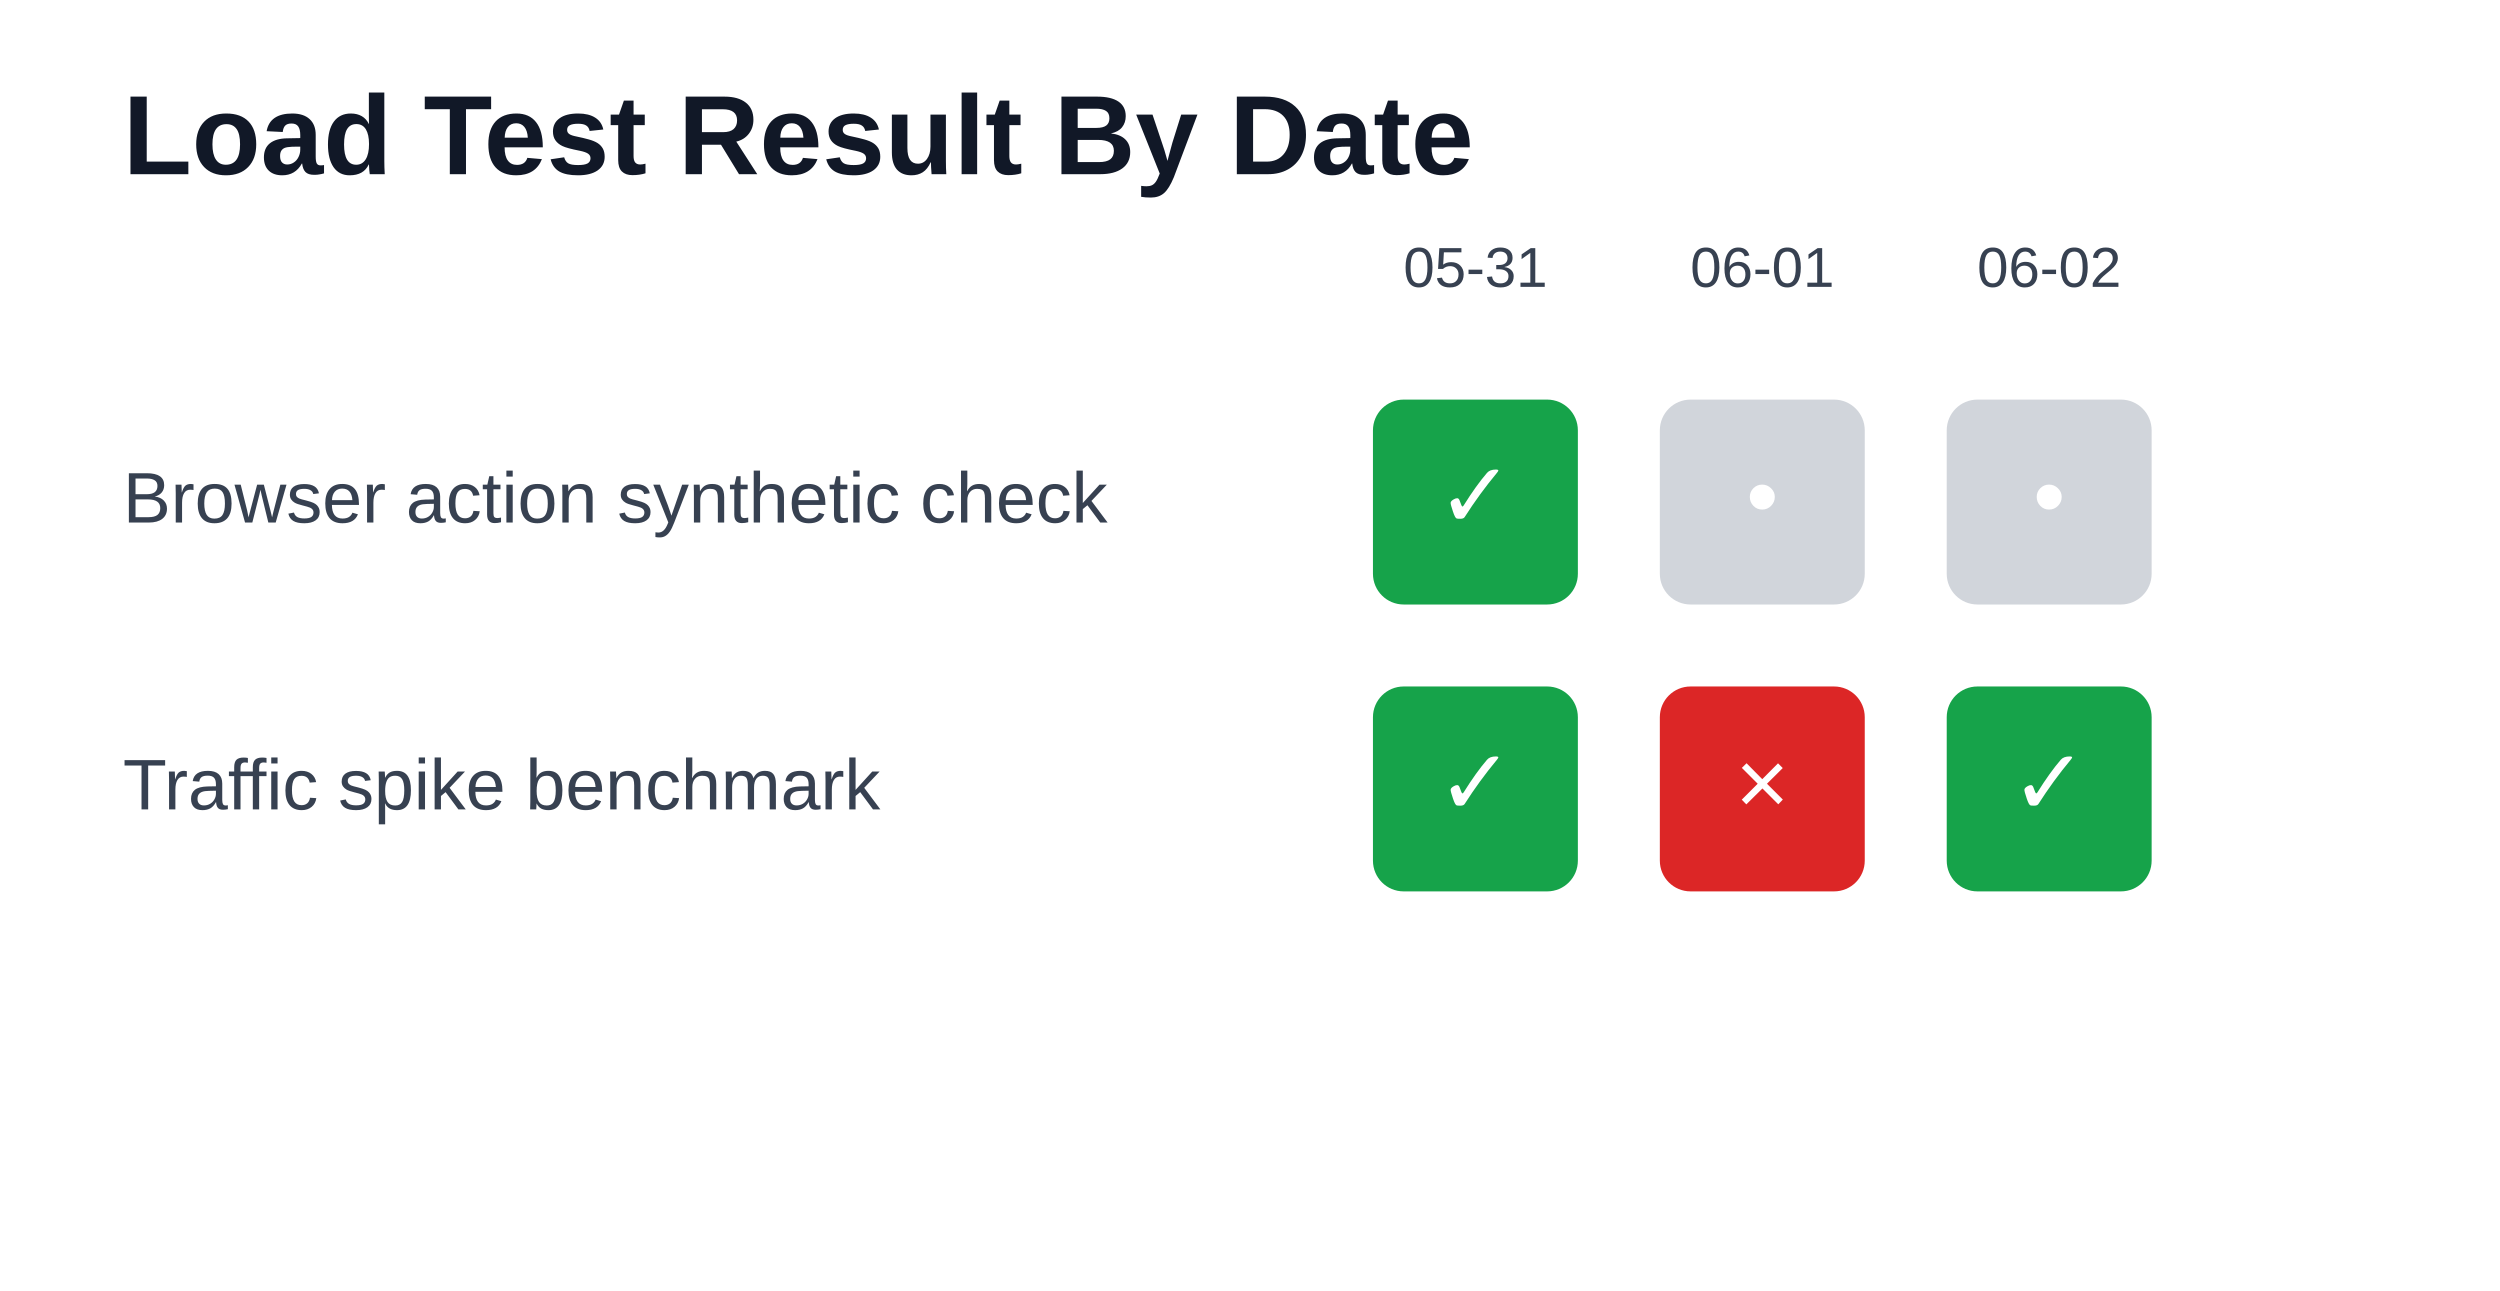
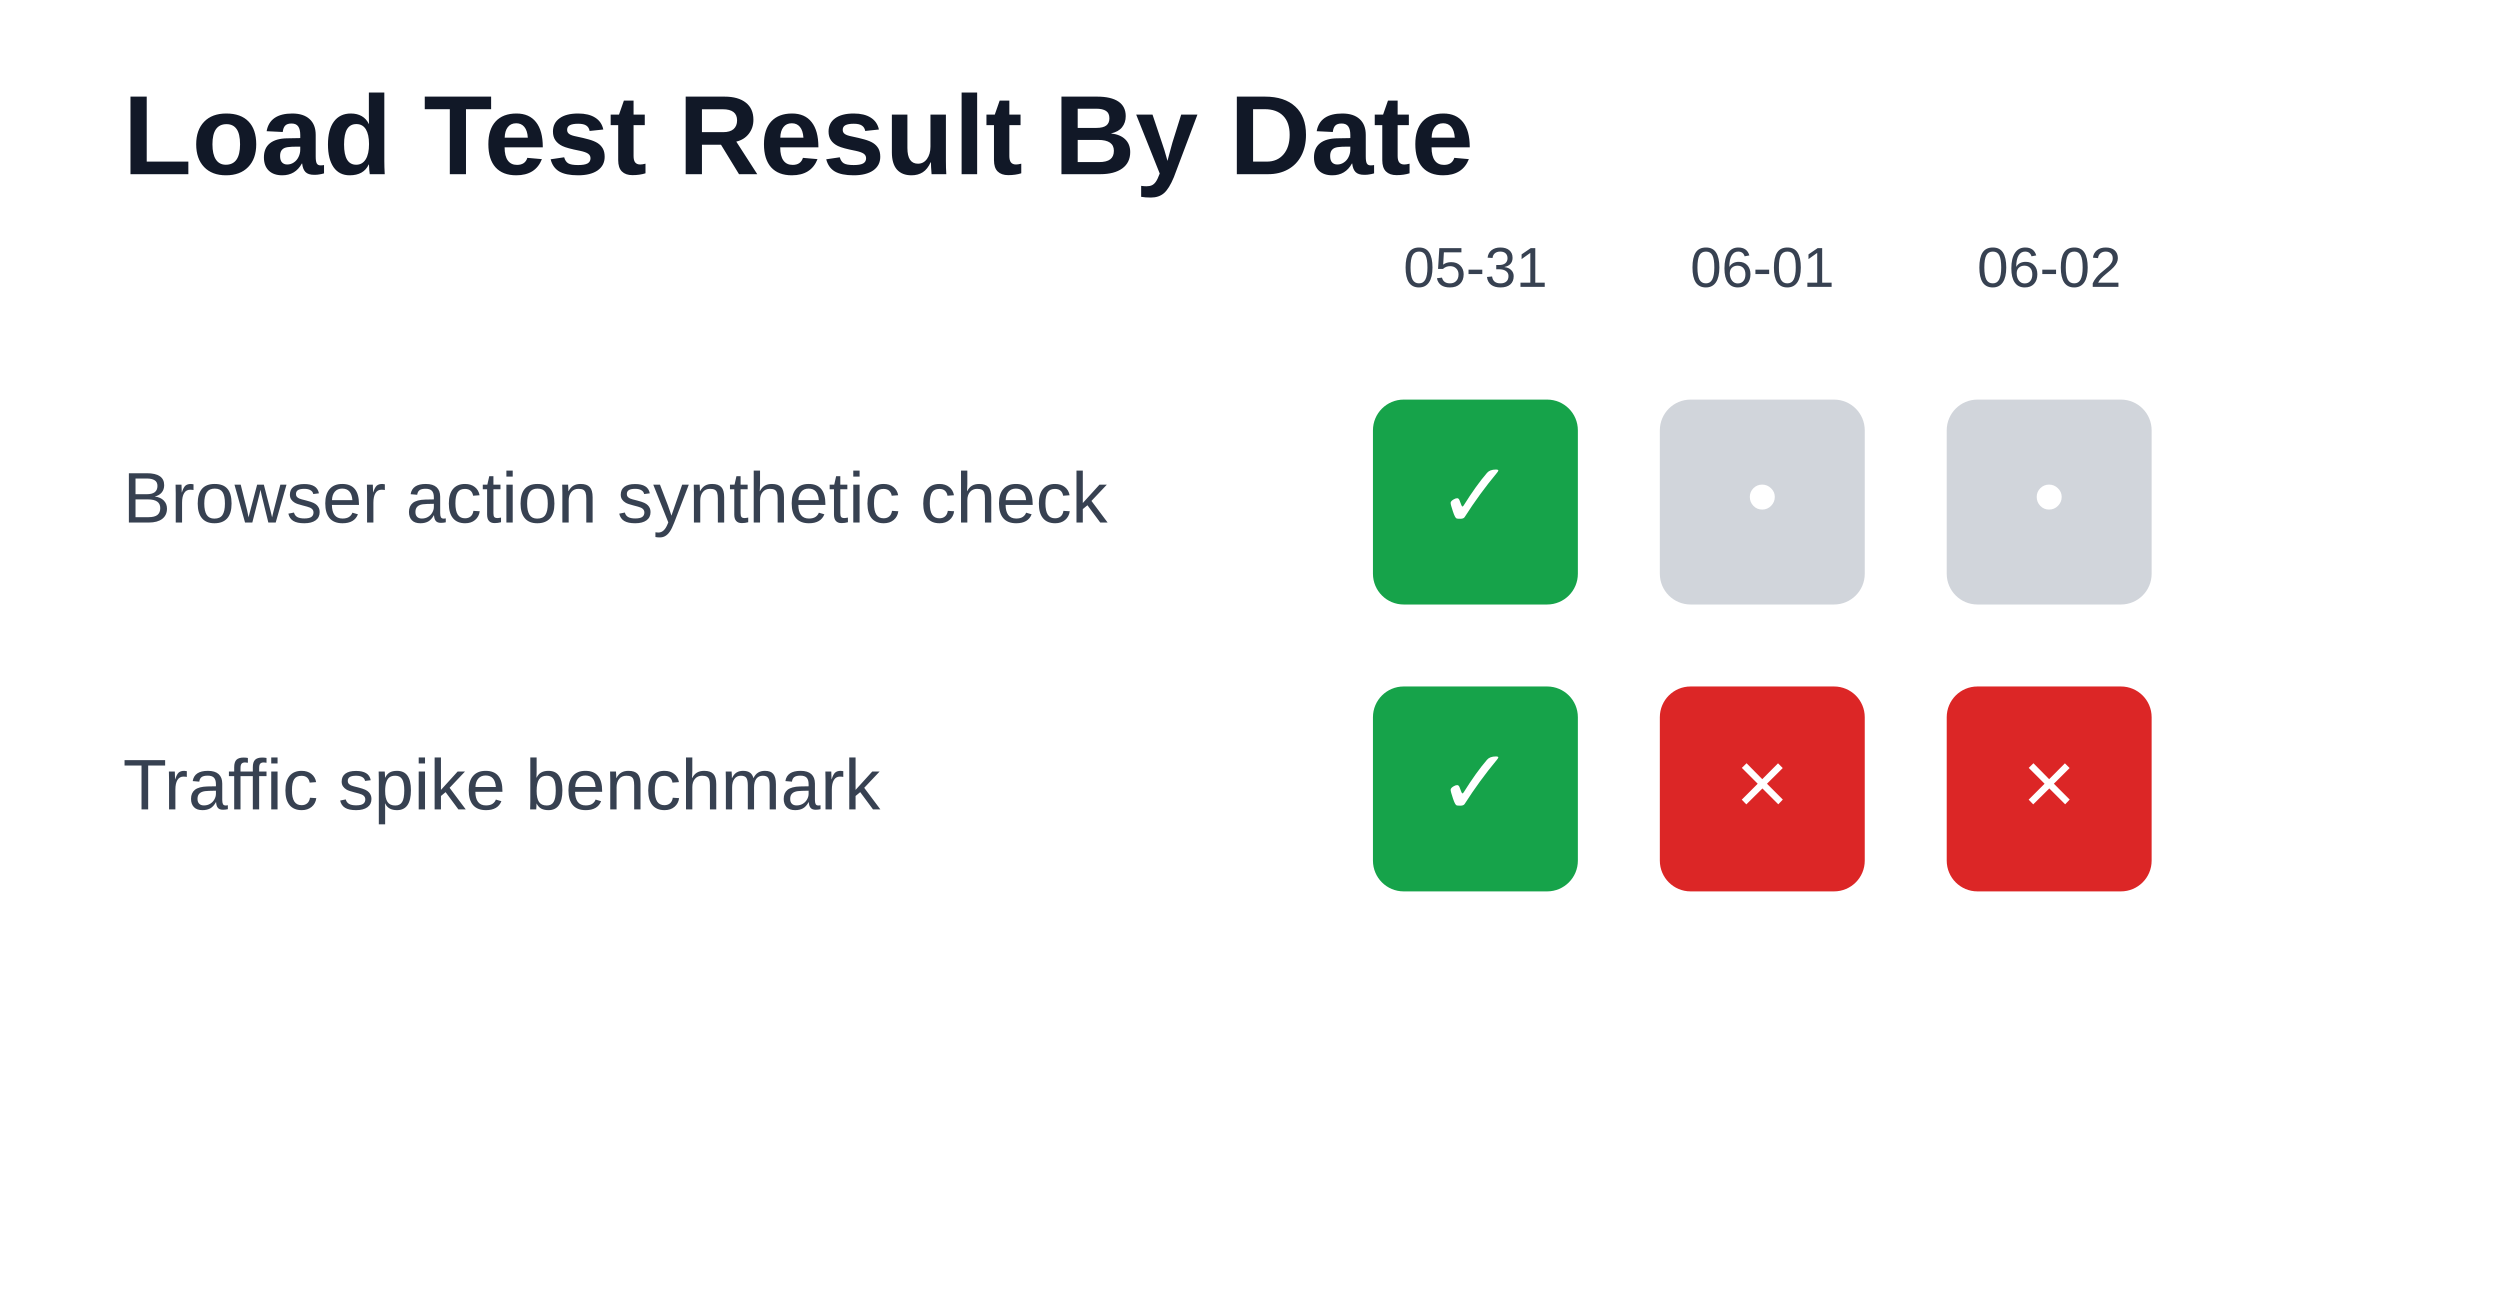
<svg xmlns="http://www.w3.org/2000/svg" width="488" height="252" viewBox="0 0 488 252" role="img" aria-label="Load test result heatmap">
  <rect width="100%" height="100%" fill="#ffffff" />
  <text x="24" y="34" font-family="Arial, sans-serif" font-size="22" font-weight="700" fill="#111827">Load Test Result By Date</text>
  <text x="288" y="56" text-anchor="middle" font-family="Arial, sans-serif" font-size="11" fill="#374151">05-31</text>
  <text x="344" y="56" text-anchor="middle" font-family="Arial, sans-serif" font-size="11" fill="#374151">06-01</text>
  <text x="400" y="56" text-anchor="middle" font-family="Arial, sans-serif" font-size="11" fill="#374151">06-02</text>
  <text x="24" y="102" font-family="Arial, sans-serif" font-size="14" fill="#374151">Browser action synthetic check</text>
  <rect x="268" y="78" width="40" height="40" rx="6" fill="#16a34a" />
  <text x="288" y="103" text-anchor="middle" font-family="Arial, sans-serif" font-size="18" fill="#ffffff">✓</text>
  <rect x="324" y="78" width="40" height="40" rx="6" fill="#d1d5db" />
  <text x="344" y="103" text-anchor="middle" font-family="Arial, sans-serif" font-size="18" fill="#ffffff">•</text>
  <rect x="380" y="78" width="40" height="40" rx="6" fill="#d1d5db" />
  <text x="400" y="103" text-anchor="middle" font-family="Arial, sans-serif" font-size="18" fill="#ffffff">•</text>
  <text x="24" y="158" font-family="Arial, sans-serif" font-size="14" fill="#374151">Traffic spike benchmark</text>
  <rect x="268" y="134" width="40" height="40" rx="6" fill="#16a34a" />
  <text x="288" y="159" text-anchor="middle" font-family="Arial, sans-serif" font-size="18" fill="#ffffff">✓</text>
  <rect x="324" y="134" width="40" height="40" rx="6" fill="#dc2626" />
  <text x="344" y="159" text-anchor="middle" font-family="Arial, sans-serif" font-size="18" fill="#ffffff">×</text>
-   <rect x="380" y="134" width="40" height="40" rx="6" fill="#16a34a" />
-   <text x="400" y="159" text-anchor="middle" font-family="Arial, sans-serif" font-size="18" fill="#ffffff">✓</text>
+   <rect x="380" y="134" width="40" height="40" rx="6" fill="#dc2626" />
+   <text x="400" y="159" text-anchor="middle" font-family="Arial, sans-serif" font-size="18" fill="#ffffff">×</text>
</svg>
